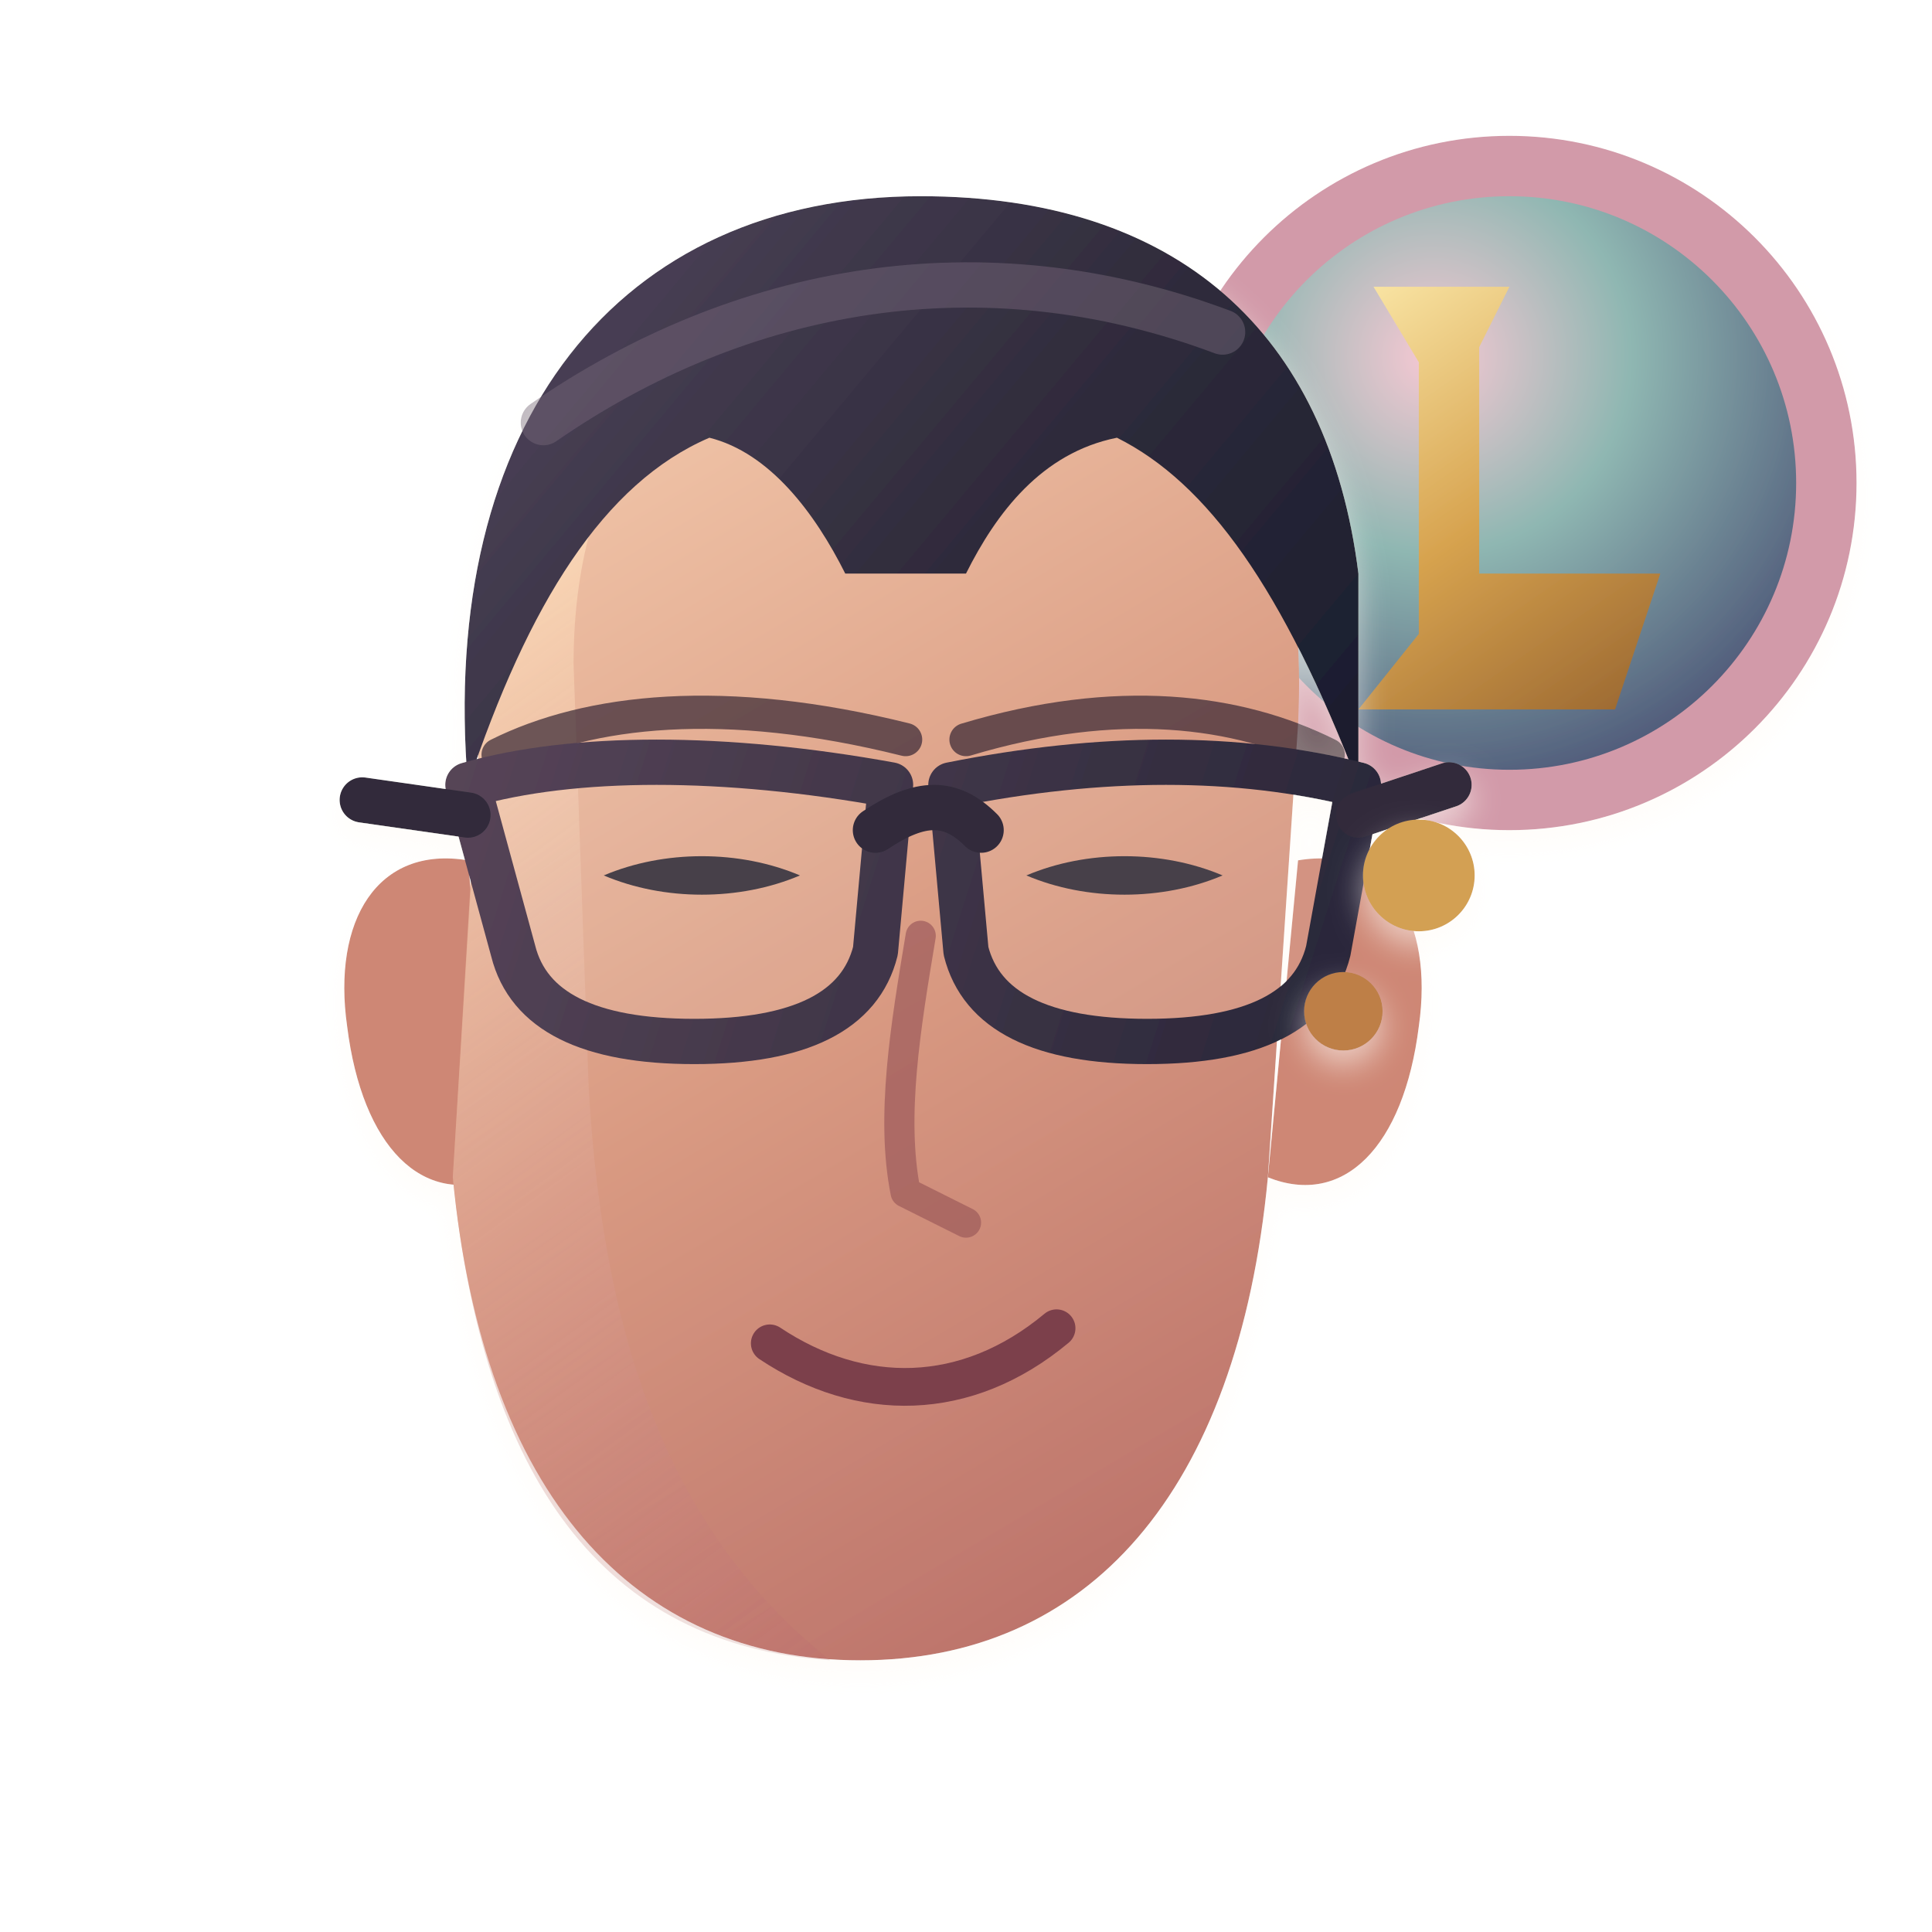
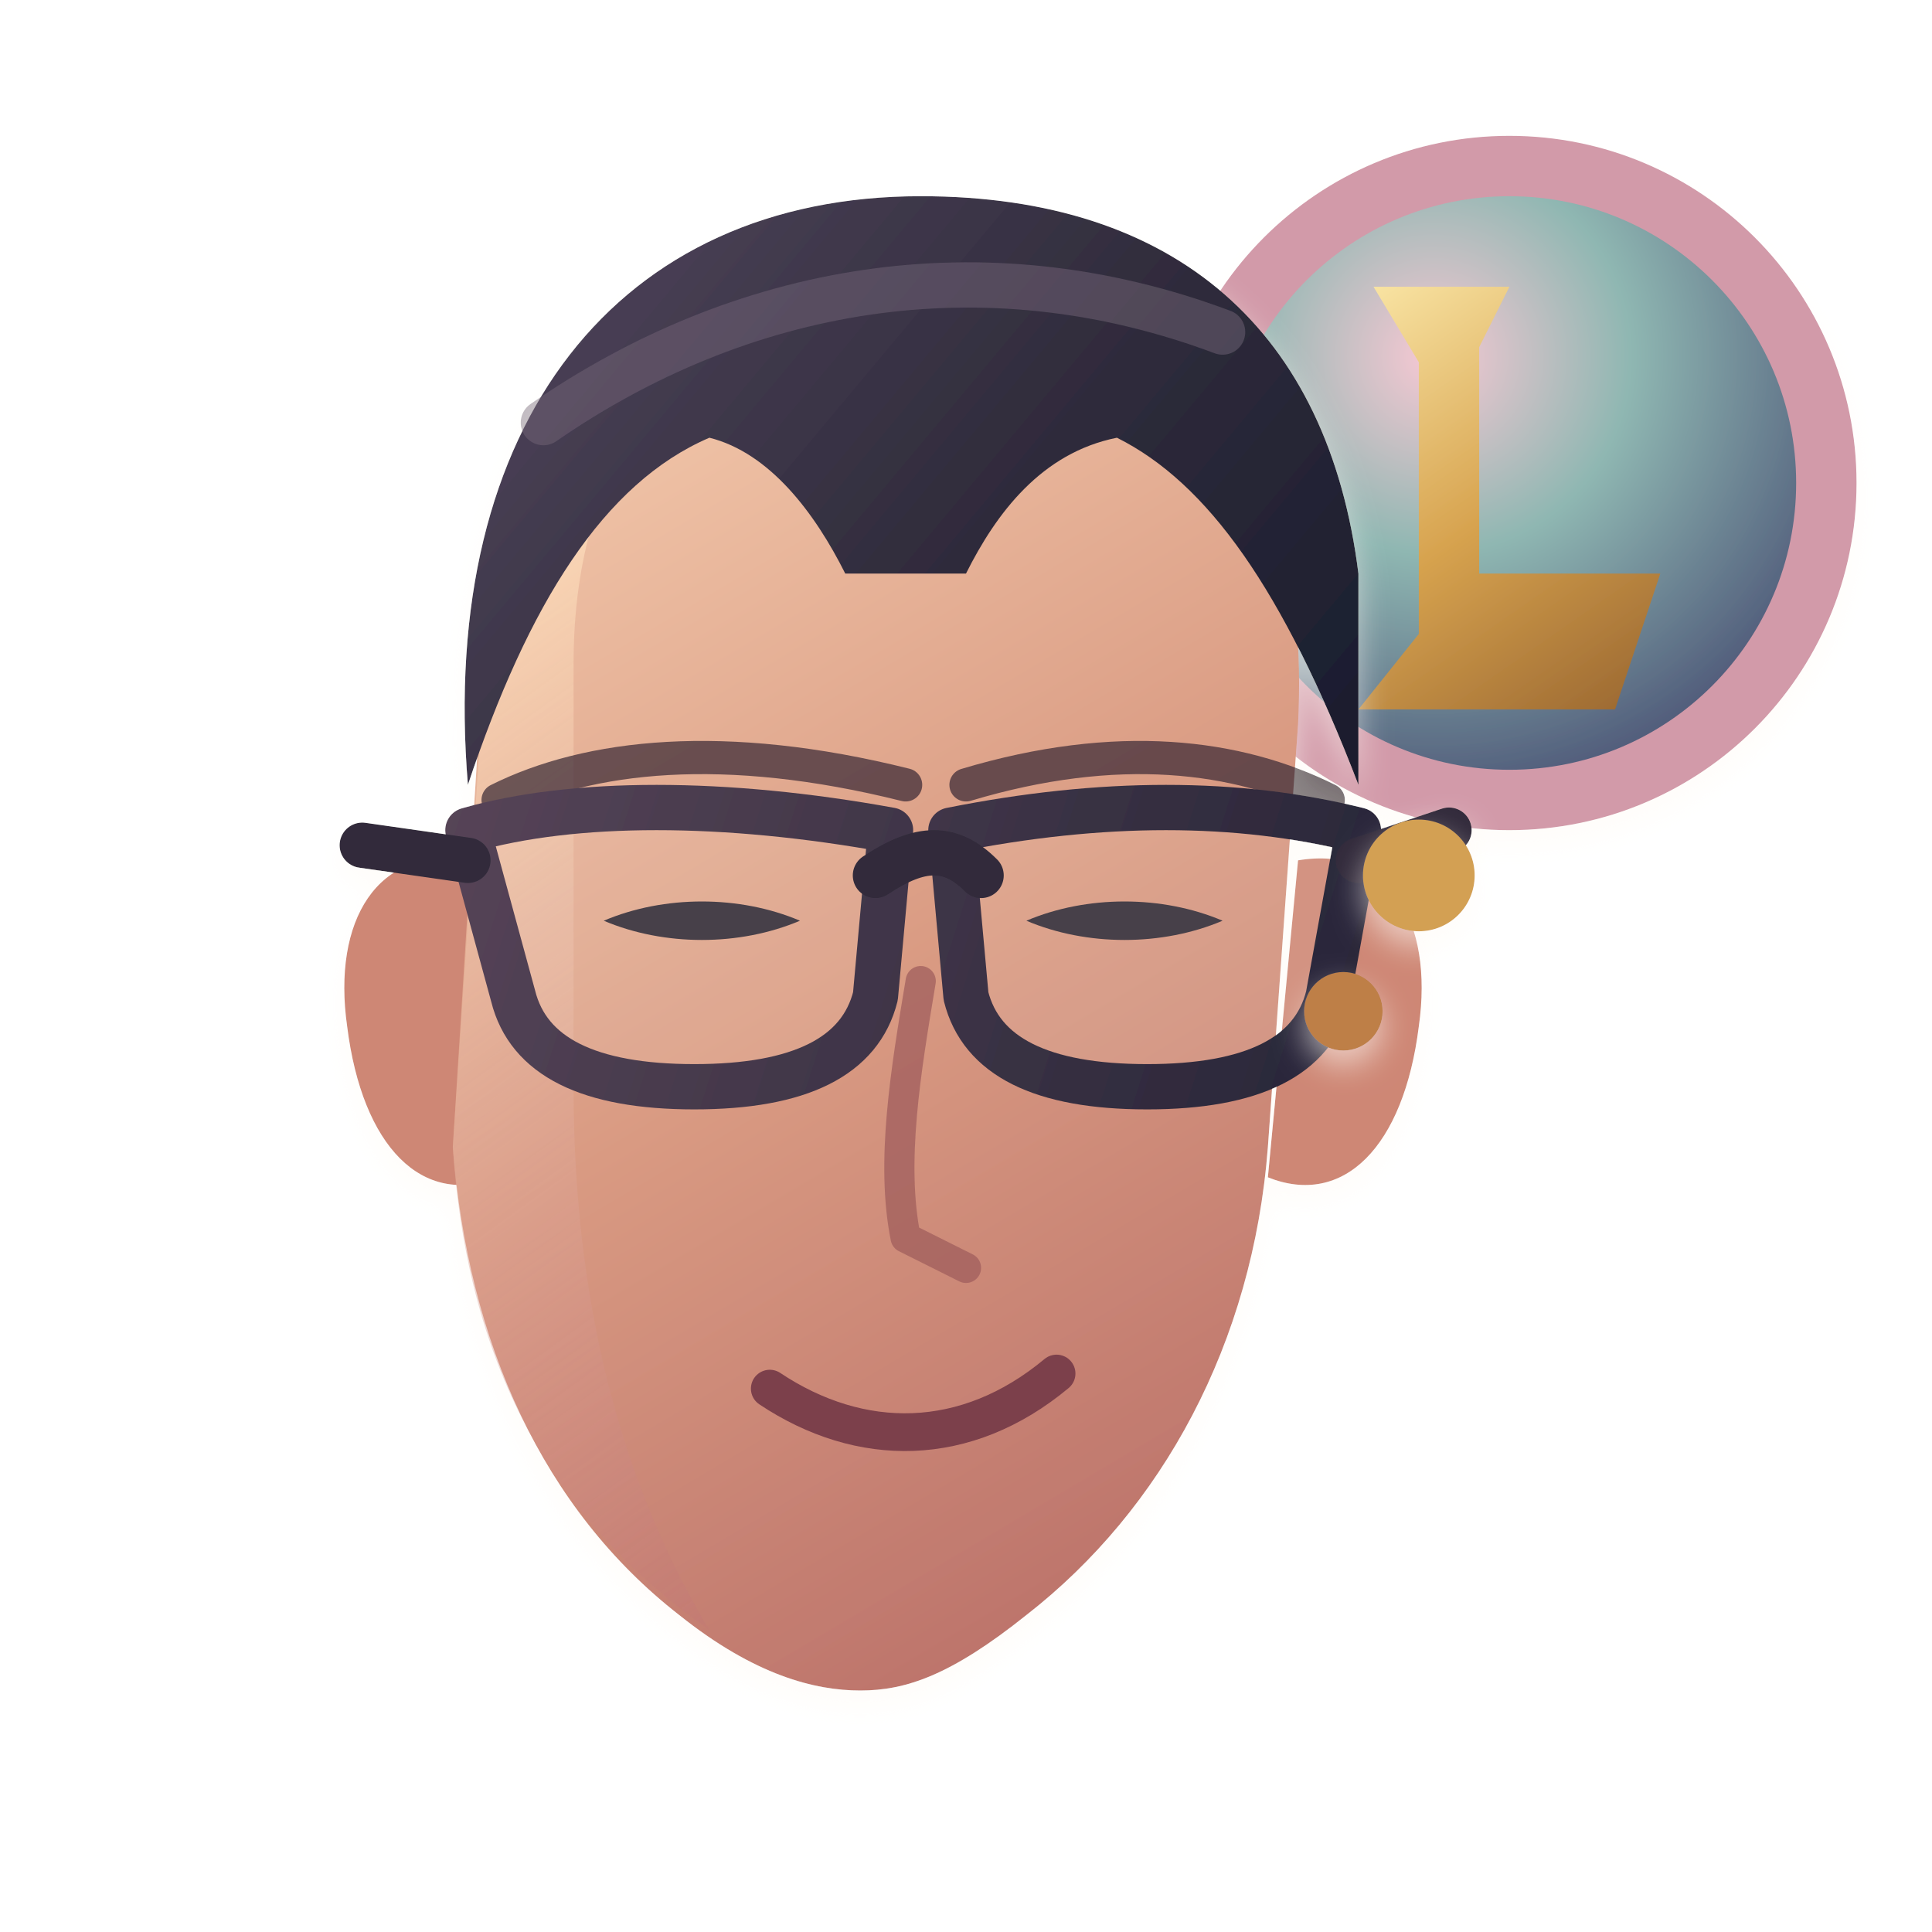
<svg xmlns="http://www.w3.org/2000/svg" viewBox="0 0 128 128" role="img" aria-label="yernar considering league">
  <defs>
    <filter id="shadow" x="-32%" y="-26%" width="164%" height="164%" color-interpolation-filters="sRGB">
      <feDropShadow dx="0" dy="7" stdDeviation="5.5" flood-color="#2b211d" flood-opacity=".18" />
      <feDropShadow dx="0" dy="1" stdDeviation="1" flood-color="#fffaf4" flood-opacity=".58" />
    </filter>
    <linearGradient id="skin" x1="35" y1="25" x2="83" y2="106" gradientUnits="userSpaceOnUse">
      <stop stop-color="#f3c9ac" />
      <stop offset=".5" stop-color="#d99a82" />
      <stop offset="1" stop-color="#b96f68" />
    </linearGradient>
    <linearGradient id="skinSide" x1="32" y1="39" x2="77" y2="101" gradientUnits="userSpaceOnUse">
      <stop stop-color="#ffe0bd" stop-opacity=".7" />
      <stop offset="1" stop-color="#b45e67" stop-opacity=".18" />
    </linearGradient>
    <linearGradient id="hair" x1="31" y1="15" x2="86" y2="61" gradientUnits="userSpaceOnUse">
      <stop stop-color="#51465d" />
      <stop offset=".52" stop-color="#302c3c" />
      <stop offset="1" stop-color="#171b2c" />
    </linearGradient>
    <linearGradient id="glass" x1="31" y1="49" x2="91" y2="68" gradientUnits="userSpaceOnUse">
      <stop stop-color="#564457" />
      <stop offset="1" stop-color="#282638" />
    </linearGradient>
    <radialGradient id="leagueOrb" cx="38%" cy="30%" r="74%">
      <stop stop-color="#f7c8d3" />
      <stop offset=".42" stop-color="#8fb7b2" />
      <stop offset="1" stop-color="#495174" />
    </radialGradient>
    <linearGradient id="leagueGold" x1="88" y1="17" x2="111" y2="50" gradientUnits="userSpaceOnUse">
      <stop stop-color="#fff0b3" />
      <stop offset=".5" stop-color="#d7a34f" />
      <stop offset="1" stop-color="#8d5a2a" />
    </linearGradient>
  </defs>
  <g filter="url(#shadow)">
    <circle cx="100" cy="32" r="21" fill="url(#leagueOrb)" stroke="#d29aa9" stroke-width="4" />
    <path d="M91 19h9l-2 4v15h12l-3 9H90l4-5V24Z" fill="url(#leagueGold)" />
  </g>
  <g filter="url(#shadow)">
    <path d="M31 57c-6-1-9 4-8 11 1 8 5 12 10 10Zm55 0c6-1 9 4 8 11-1 8-5 12-10 10Z" fill="#ce8775" />
-     <path d="M32 45c0-18 10-28 27-28 18 0 28 11 27 31l-2 30c-2 21-12 32-27 32S32 99 30 78Z" fill="url(#skin)" />
-     <path d="M38 44c0-14 7-23 21-27-18 1-27 12-27 29l-2 32c2 20 10 31 25 32-10-8-15-20-16-38Z" fill="url(#skinSide)" />
+     <path id="face-shape" d="M32 44c0-18 10-27 27-27 18 0 28 11 27 31l-2 28c-1 13-7 24-16 31-5 4-8 5-11 5s-7-1-12-5c-9-7-14-18-15-31Z" fill="url(#skin)" />
+     <path d="M38 44c0-14 7-23 21-27-18 1-27 12-27 29l-2 30c1 15 7 25 17 32-6-10-9-22-9-36Z" fill="url(#skinSide)" />
    <path id="receding-hairline" d="M31 52C29 28 41 13 61 13c17 0 27 9 29 25v14c-5-13-10-20-16-23-5 1-8 5-10 9h-8c-2-4-5-8-9-9-7 3-12 11-16 23Z" fill="url(#hair)" />
    <path d="M36 28c13-9 29-12 45-6" fill="none" stroke="#756779" stroke-width="3" stroke-linecap="round" opacity=".48" />
-     <path d="M33 50c6-3 15-4 27-1M64 49c10-3 18-2 24 1" fill="none" stroke="#3a2936" stroke-width="2.2" stroke-linecap="round" opacity=".72" />
-     <path id="eye-left" d="M40 58c4-1.7 9-1.7 13 0-4 1.7-9 1.7-13 0Z" fill="#332b36" />
-     <path id="eye-right" d="M68 58c4-1.7 9-1.7 13 0-4 1.7-9 1.7-13 0Z" fill="#332b36" />
+     <path d="M33 53c6-3 15-4 27-1M64 52c10-3 18-2 24 1" fill="none" stroke="#3a2936" stroke-width="2.2" stroke-linecap="round" opacity=".72" />
+     <path id="eye-left" d="M40 61c4-1.7 9-1.7 13 0-4 1.7-9 1.7-13 0Z" fill="#332b36" />
+     <path id="eye-right" d="M68 61c4-1.7 9-1.7 13 0-4 1.7-9 1.7-13 0Z" fill="#332b36" />
    <g fill="#fffaf0" fill-opacity=".1" stroke="url(#glass)" stroke-width="3" stroke-linejoin="round">
-       <path d="M31 52c7-2 17-2 28 0l-1 11c-1 4-5 6-12 6s-11-2-12-6Z" />
-       <path d="M63 52c10-2 19-2 27 0l-2 11c-1 4-5 6-12 6s-11-2-12-6Z" />
+       <path d="M31 55c7-2 17-2 28 0l-1 11c-1 4-5 6-12 6s-11-2-12-6Z" />
+       <path d="M63 55c10-2 19-2 27 0l-2 11c-1 4-5 6-12 6s-11-2-12-6Z" />
    </g>
-     <path d="M58 55c3-2 5-2 7 0M31 54l-7-1m66 1 6-2" fill="none" stroke="#302b3a" stroke-width="3" stroke-linecap="round" />
-     <path d="M61 62c-1 6-2 12-1 17l4 2" fill="none" stroke="#9e5b5c" stroke-width="2" stroke-linecap="round" stroke-linejoin="round" opacity=".72" />
-     <path d="M51 89c6 4 13 4 19-1" fill="none" stroke="#7b3f4c" stroke-width="2.5" stroke-linecap="round" />
+     <path d="M58 58c3-2 5-2 7 0M31 57l-7-1m66 1 6-2" fill="none" stroke="#302b3a" stroke-width="3" stroke-linecap="round" />
+     <path d="M61 65c-1 6-2 12-1 17l4 2" fill="none" stroke="#9e5b5c" stroke-width="2" stroke-linecap="round" stroke-linejoin="round" opacity=".72" />
+     <path d="M51 92c6 4 13 4 19-1" fill="none" stroke="#7b3f4c" stroke-width="2.5" stroke-linecap="round" />
  </g>
  <g filter="url(#shadow)">
    <circle cx="94" cy="58" r="3.7" fill="#d3a053" />
    <circle cx="89" cy="67" r="2.6" fill="#be7f47" />
  </g>
</svg>
